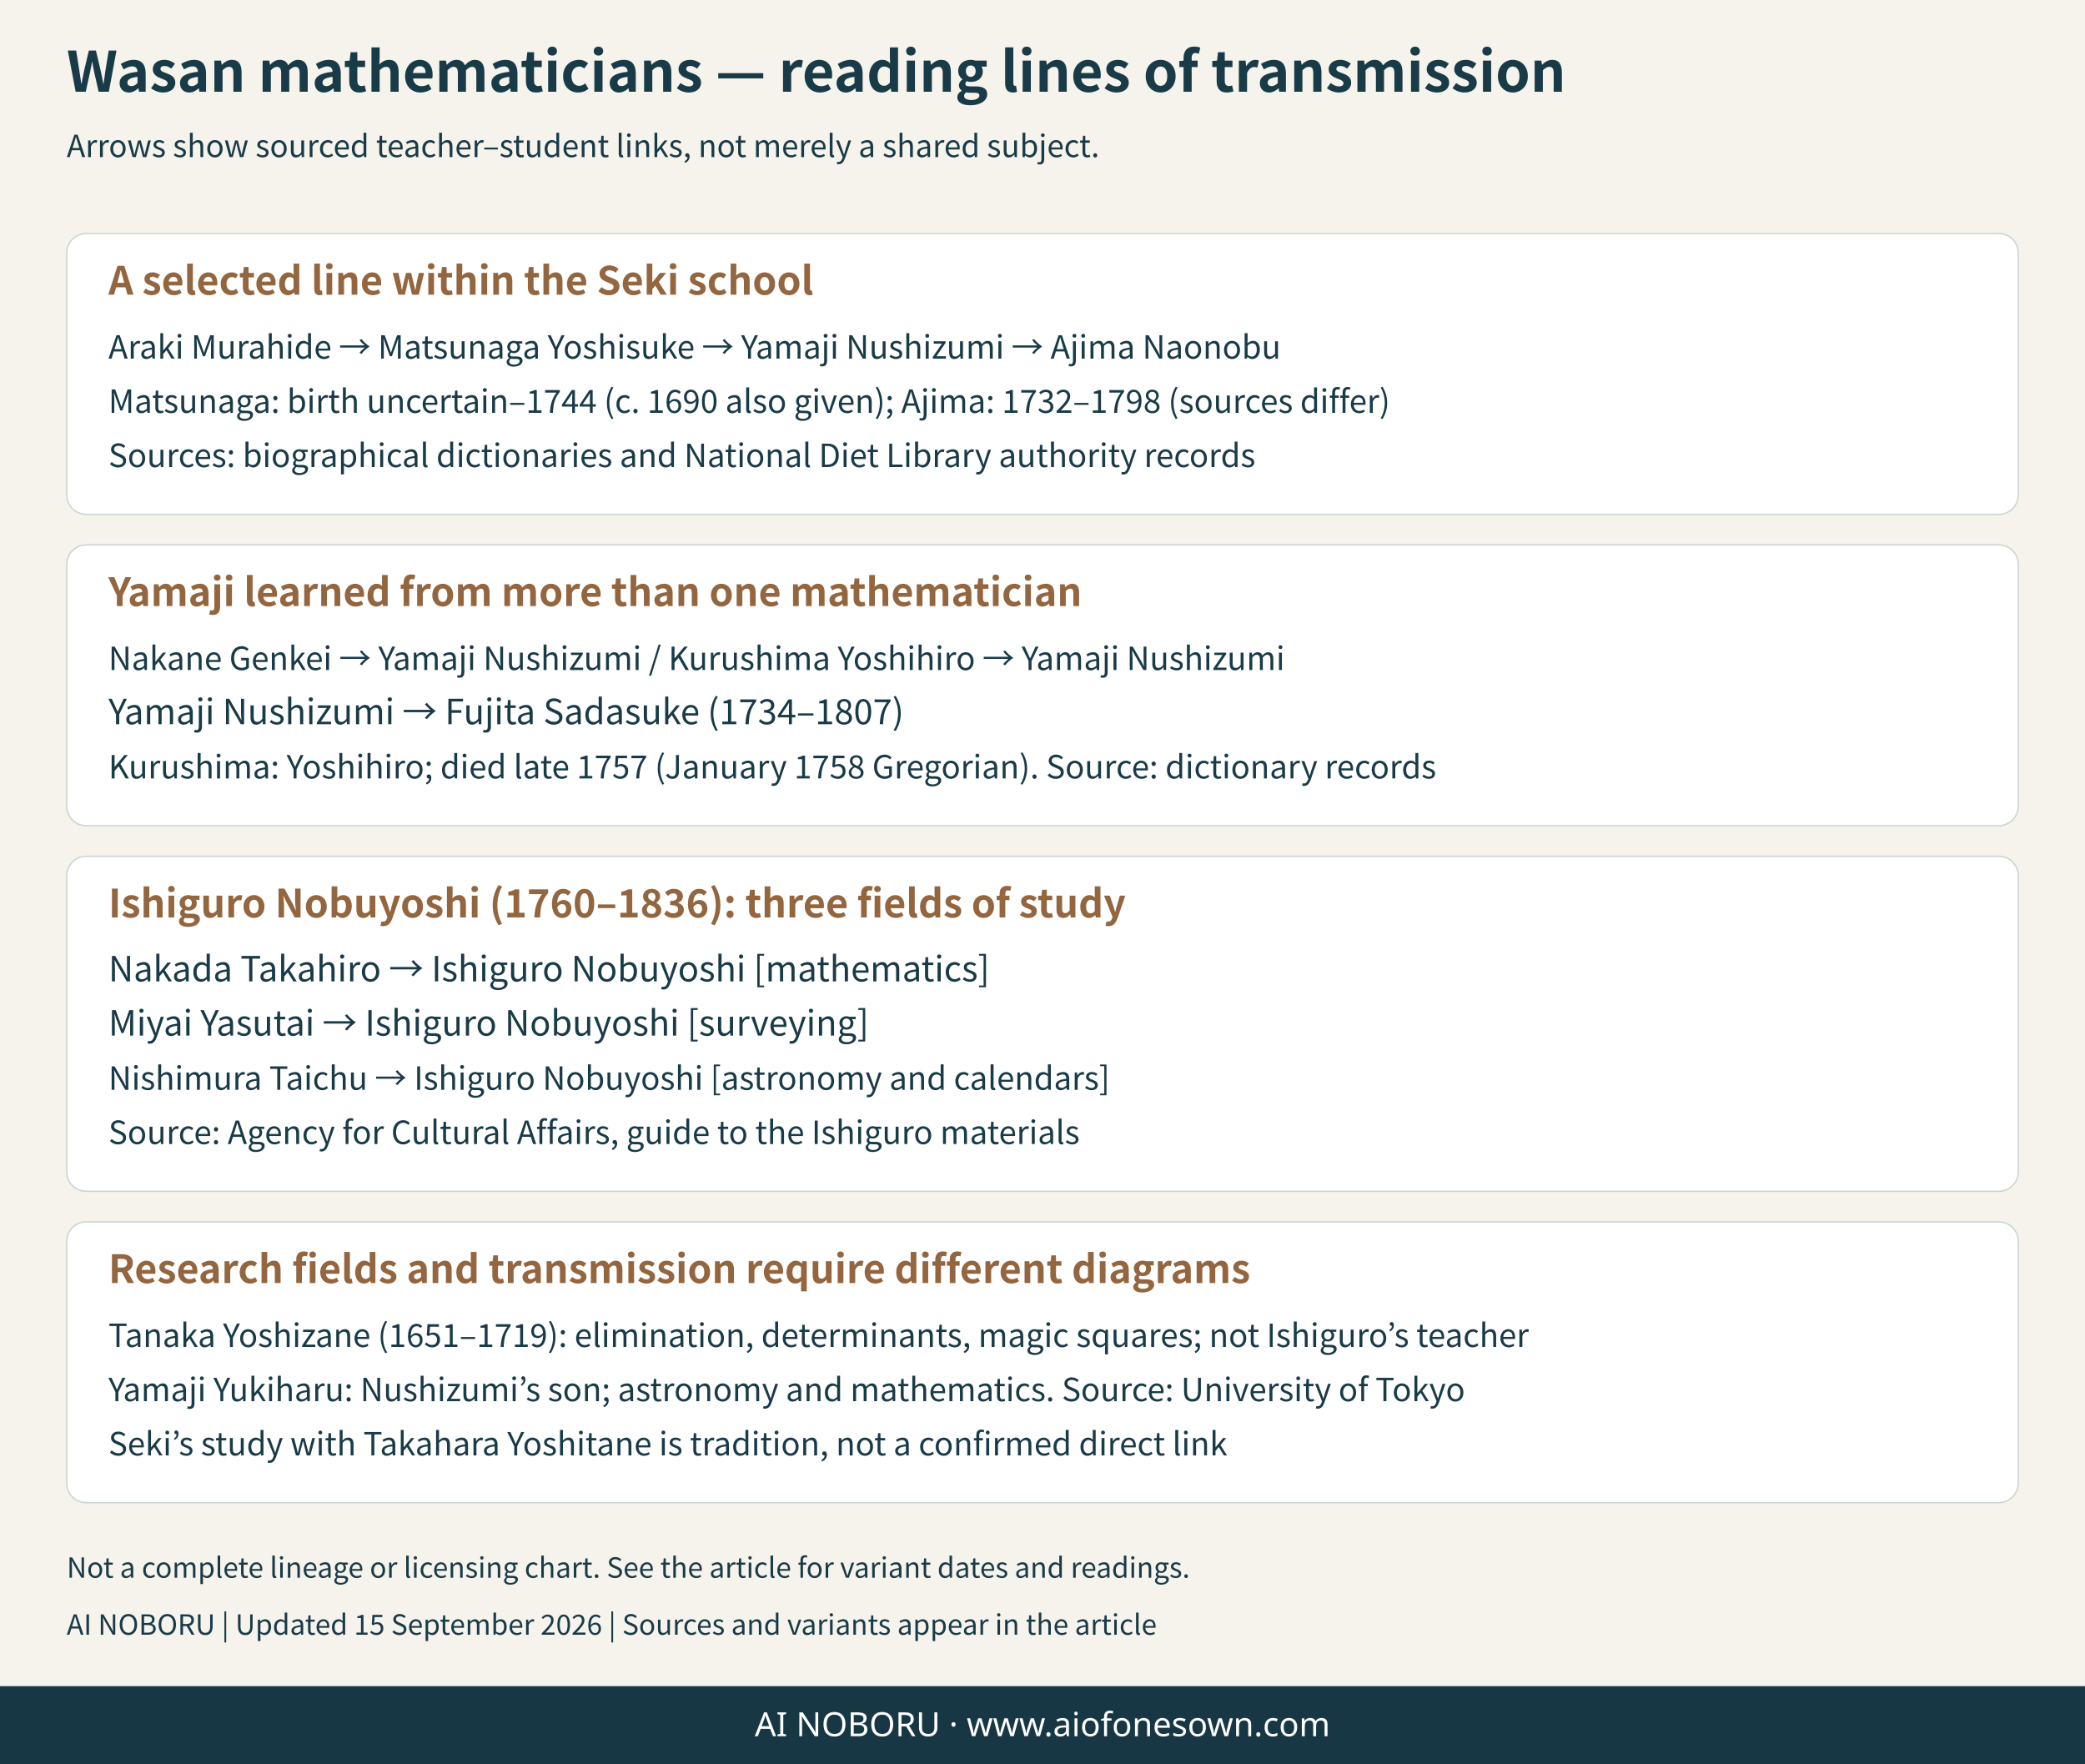
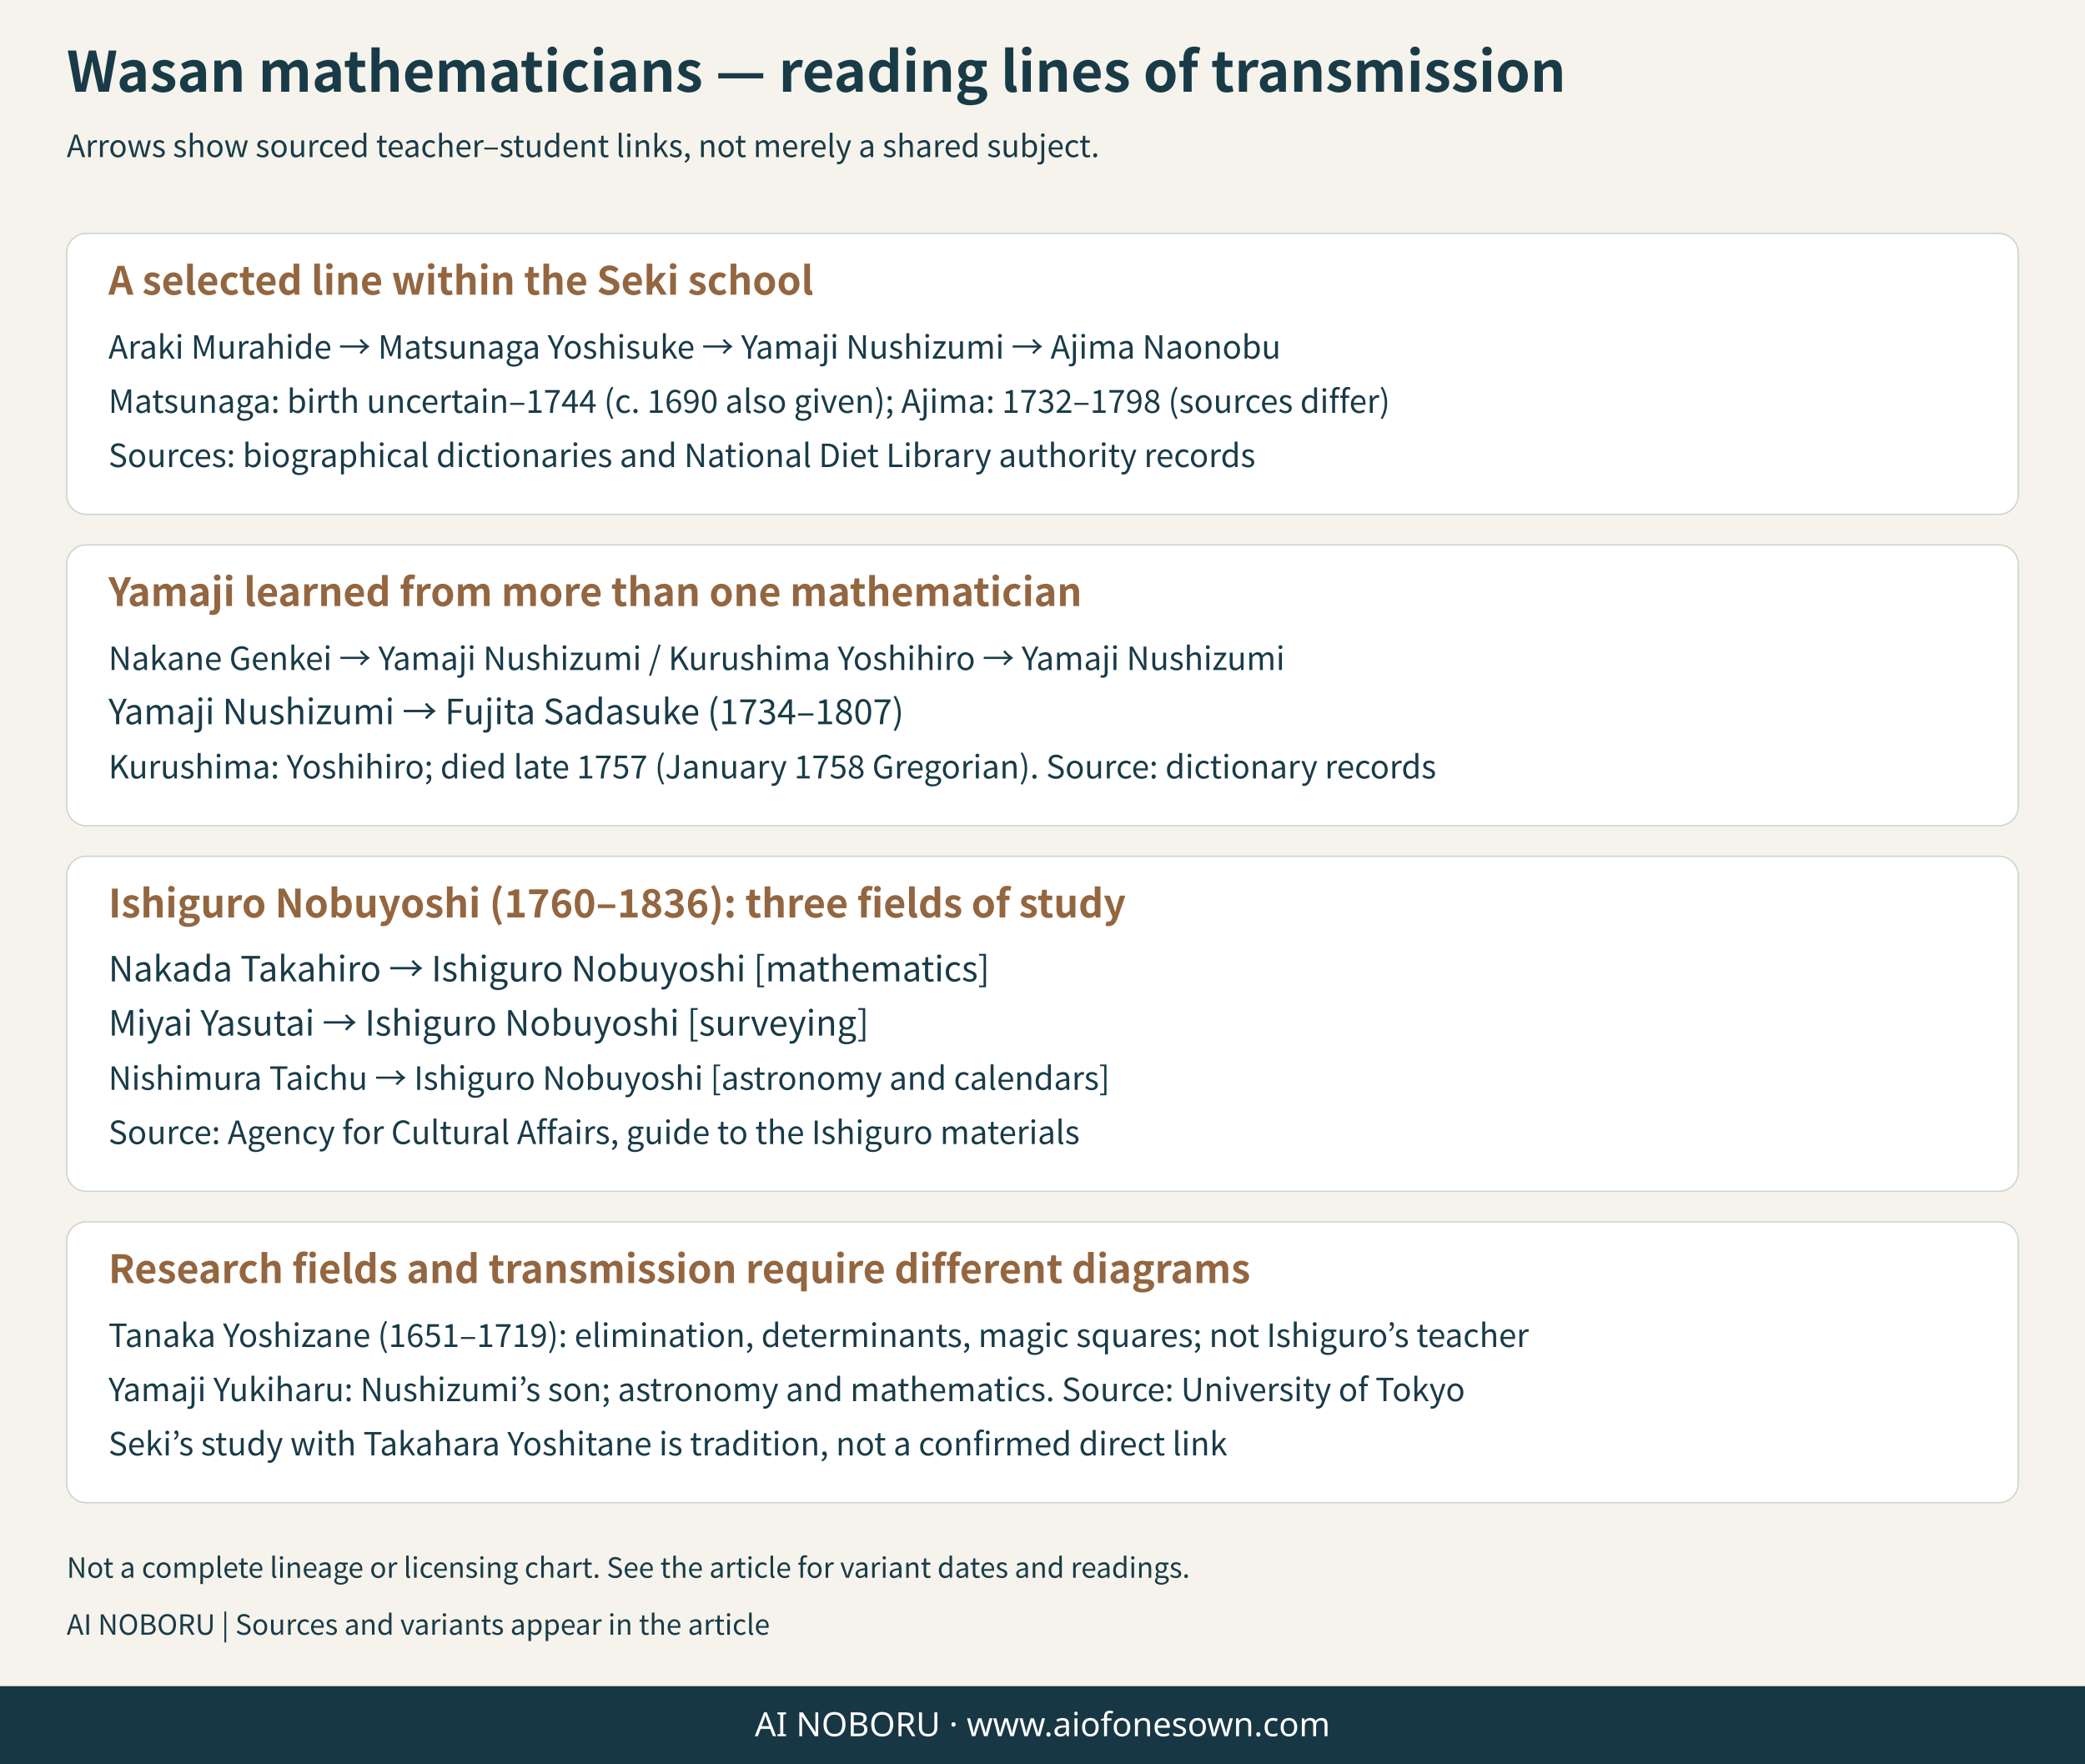
<svg xmlns="http://www.w3.org/2000/svg" width="1500" height="1269" viewBox="0 0 1500 1269" role="img" aria-labelledby="title desc">
  <rect width="1500" height="1213" fill="#f5f3eb" />
  <g font-family="Noto Sans CJK JP, Noto Sans JP, sans-serif">
    <text x="48" y="66" font-size="40" fill="#193b48" font-weight="600">Wasan mathematicians — reading lines of transmission</text>
    <text x="48" y="113" font-size="22" fill="#193b48" font-weight="400">Arrows show sourced teacher–student links, not merely a shared subject.</text>
    <rect x="48" y="168" width="1404" height="202" rx="14" fill="#fff" stroke="#cbd6d0" />
    <text x="78" y="212" font-size="28" fill="#946640" font-weight="600">A selected line within the Seki school</text>
    <text x="78" y="258" font-size="23" fill="#193b48" font-weight="400">Araki Murahide → Matsunaga Yoshisuke → Yamaji Nushizumi → Ajima Naonobu</text>
    <text x="78" y="297" font-size="23" fill="#193b48" font-weight="400">Matsunaga: birth uncertain–1744 (c. 1690 also given); Ajima: 1732–1798 (sources differ)</text>
    <text x="78" y="336" font-size="23" fill="#193b48" font-weight="400">Sources: biographical dictionaries and National Diet Library authority records</text>
    <rect x="48" y="392" width="1404" height="202" rx="14" fill="#fff" stroke="#cbd6d0" />
    <text x="78" y="436" font-size="28" fill="#946640" font-weight="600">Yamaji learned from more than one mathematician</text>
    <text x="78" y="482" font-size="23" fill="#193b48" font-weight="400">Nakane Genkei → Yamaji Nushizumi / Kurushima Yoshihiro → Yamaji Nushizumi</text>
    <text x="78" y="521" font-size="25" fill="#193b48" font-weight="400">Yamaji Nushizumi → Fujita Sadasuke (1734–1807)</text>
    <text x="78" y="560" font-size="23" fill="#193b48" font-weight="400">Kurushima: Yoshihiro; died late 1757 (January 1758 Gregorian). Source: dictionary records</text>
    <rect x="48" y="616" width="1404" height="241" rx="14" fill="#fff" stroke="#cbd6d0" />
    <text x="78" y="660" font-size="28" fill="#946640" font-weight="600">Ishiguro Nobuyoshi (1760–1836): three fields of study</text>
    <text x="78" y="706" font-size="25" fill="#193b48" font-weight="400">Nakada Takahiro → Ishiguro Nobuyoshi [mathematics]</text>
    <text x="78" y="745" font-size="25" fill="#193b48" font-weight="400">Miyai Yasutai → Ishiguro Nobuyoshi [surveying]</text>
    <text x="78" y="784" font-size="23" fill="#193b48" font-weight="400">Nishimura Taichu → Ishiguro Nobuyoshi [astronomy and calendars]</text>
    <text x="78" y="823" font-size="23" fill="#193b48" font-weight="400">Source: Agency for Cultural Affairs, guide to the Ishiguro materials</text>
    <rect x="48" y="879" width="1404" height="202" rx="14" fill="#fff" stroke="#cbd6d0" />
    <text x="78" y="923" font-size="28" fill="#946640" font-weight="600">Research fields and transmission require different diagrams</text>
    <text x="78" y="969" font-size="23" fill="#193b48" font-weight="400">Tanaka Yoshizane (1651–1719): elimination, determinants, magic squares; not Ishiguro’s teacher</text>
    <text x="78" y="1008" font-size="23" fill="#193b48" font-weight="400">Yamaji Yukiharu: Nushizumi’s son; astronomy and mathematics. Source: University of Tokyo</text>
    <text x="78" y="1047" font-size="23" fill="#193b48" font-weight="400">Seki’s study with Takahara Yoshitane is tradition, not a confirmed direct link</text>
    <text x="48" y="1135" font-size="20" fill="#193b48" font-weight="400">Not a complete lineage or licensing chart. See the article for variant dates and readings.</text>
-     <text x="48" y="1176" font-size="20" fill="#193b48" font-weight="400">AI NOBORU | Updated 15 September 2026 | Sources and variants appear in the article</text>
+     <text x="48" y="1176" font-size="20" fill="#193b48" font-weight="400">AI NOBORU | Sources and variants appear in the article</text>
  </g>
  <g data-ainoboru-attribution="true">
    <rect x="0" y="1213" width="1500" height="56" fill="#183744" />
    <a href="https://www.aiofonesown.com/">
      <text x="750.0" y="1249" text-anchor="middle" fill="white" font-family="sans-serif" font-size="24">AI NOBORU · www.aiofonesown.com</text>
    </a>
  </g>
</svg>
